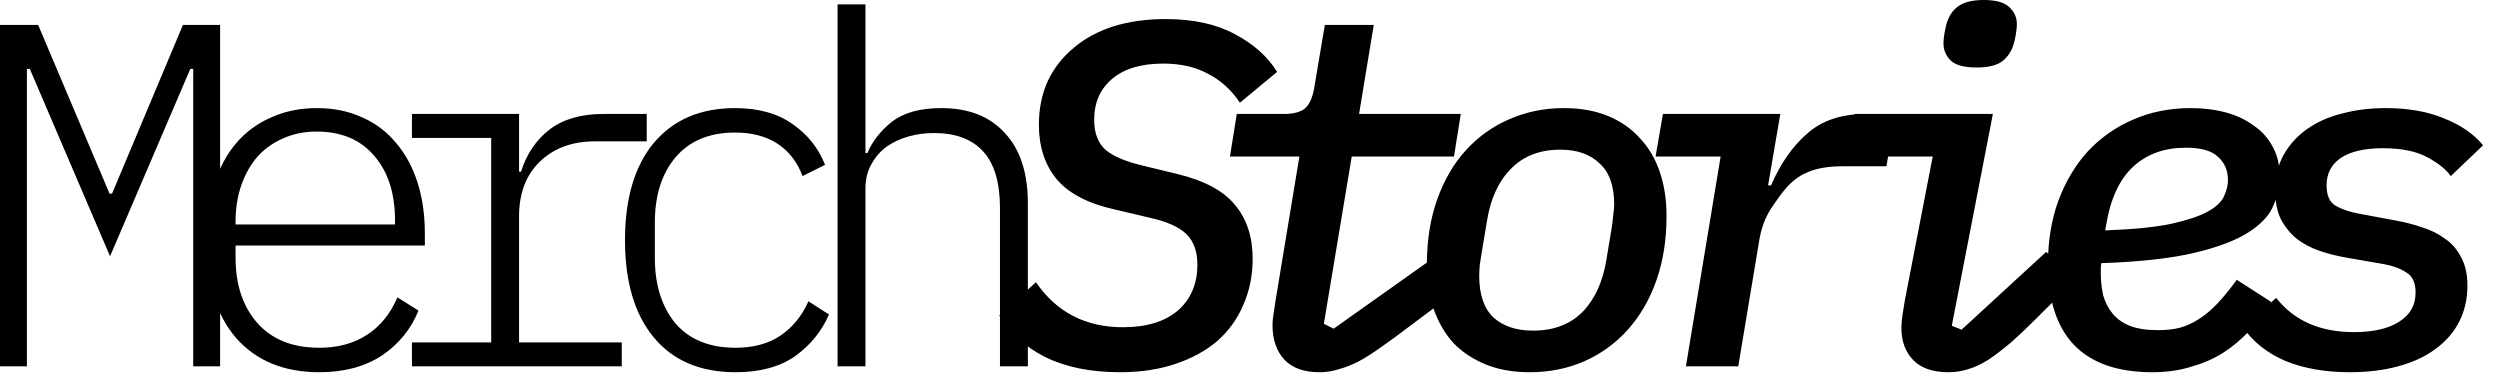
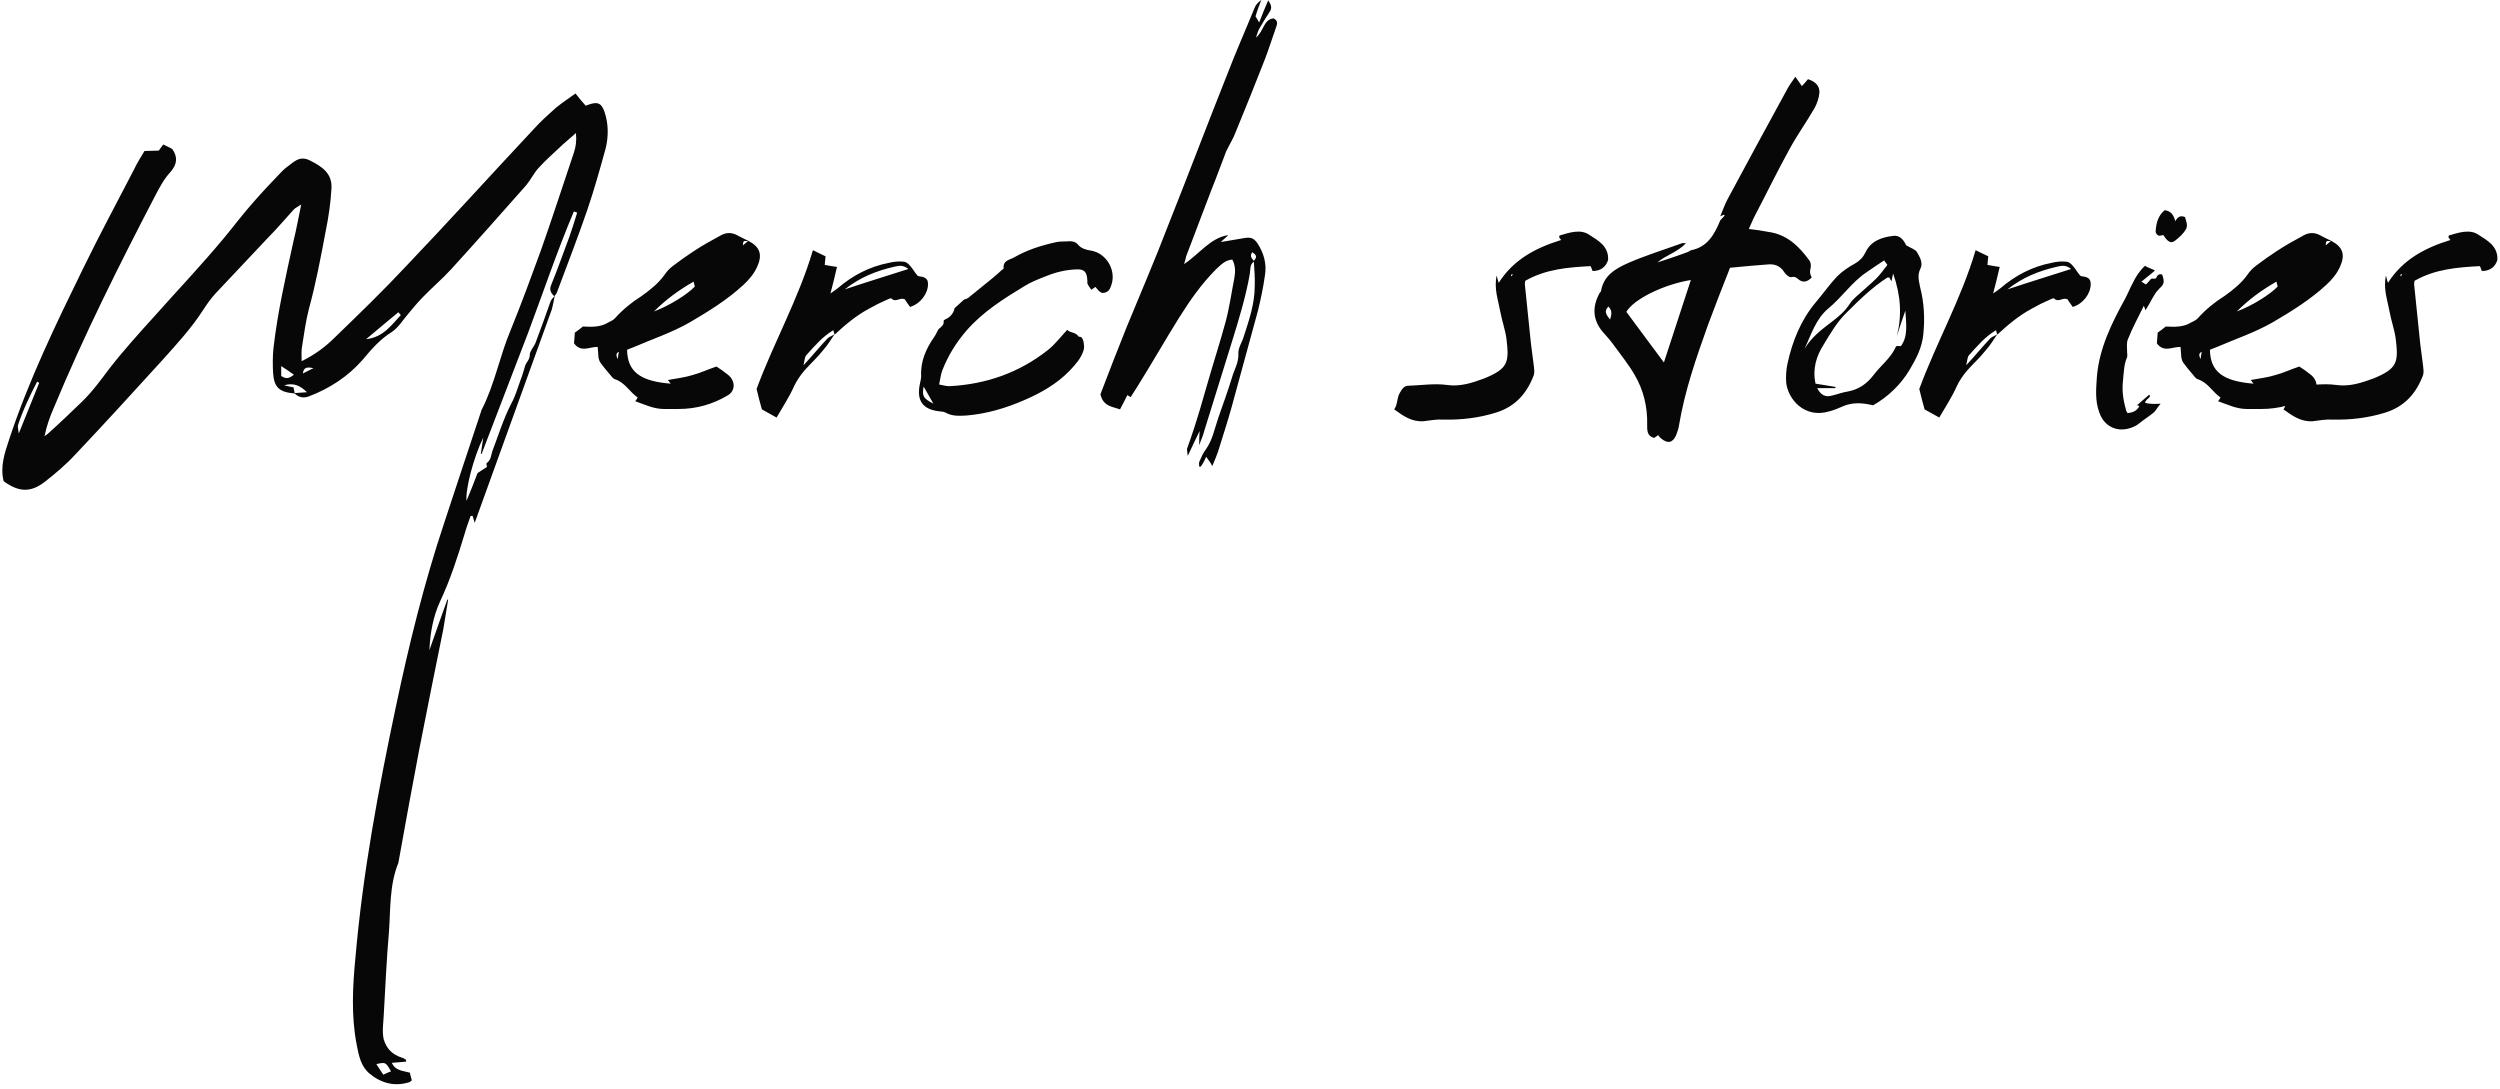
- <svg xmlns="http://www.w3.org/2000/svg" width="99" height="15" viewBox="0 0 99 15" fill="none">
-   <path d="M7.651 2.731H7.535L4.358 10.149L1.182 2.731H1.065V14.507H2.9717e-05V0.988H1.511L4.339 7.67H4.436L7.244 0.988H8.716V14.507H7.651V2.731ZM12.64 14.74C11.246 14.74 10.148 14.288 9.348 13.384C8.56 12.467 8.166 11.182 8.166 9.53C8.166 8.703 8.269 7.967 8.476 7.321C8.683 6.663 8.973 6.114 9.348 5.675C9.735 5.223 10.2 4.881 10.742 4.649C11.284 4.403 11.885 4.281 12.543 4.281C13.215 4.281 13.815 4.403 14.345 4.649C14.874 4.881 15.32 5.217 15.681 5.656C16.056 6.095 16.34 6.618 16.534 7.225C16.727 7.832 16.824 8.503 16.824 9.239V9.723H9.328V10.207C9.328 11.279 9.619 12.144 10.2 12.803C10.781 13.448 11.594 13.771 12.64 13.771C13.376 13.771 14.003 13.603 14.519 13.268C15.049 12.932 15.455 12.435 15.739 11.776L16.572 12.299C16.275 13.035 15.791 13.629 15.12 14.081C14.448 14.52 13.622 14.74 12.64 14.74ZM12.543 5.21C12.053 5.21 11.607 5.301 11.207 5.481C10.82 5.649 10.484 5.888 10.2 6.198C9.929 6.508 9.716 6.882 9.561 7.321C9.406 7.761 9.328 8.245 9.328 8.774V8.89H15.643V8.735C15.643 7.651 15.365 6.792 14.81 6.159C14.267 5.527 13.512 5.21 12.543 5.21ZM16.313 13.558H19.451V5.462H16.313V4.513H20.555V6.799H20.632C20.852 6.101 21.226 5.546 21.756 5.133C22.298 4.72 23.008 4.513 23.886 4.513H25.61V5.598H23.557C22.653 5.598 21.923 5.869 21.368 6.411C20.826 6.941 20.555 7.657 20.555 8.561V13.558H24.622V14.507H16.313V13.558ZM29.128 14.74C27.733 14.74 26.655 14.281 25.893 13.365C25.131 12.448 24.75 11.163 24.75 9.51C24.75 7.857 25.131 6.573 25.893 5.656C26.668 4.739 27.739 4.281 29.108 4.281C30.038 4.281 30.8 4.494 31.394 4.92C31.988 5.333 32.414 5.869 32.672 6.527L31.781 6.973C31.574 6.418 31.245 5.991 30.793 5.694C30.341 5.397 29.78 5.249 29.108 5.249C28.088 5.249 27.3 5.578 26.745 6.237C26.203 6.882 25.932 7.741 25.932 8.813V10.207C25.932 11.279 26.203 12.144 26.745 12.803C27.3 13.448 28.095 13.771 29.128 13.771C29.838 13.771 30.432 13.61 30.909 13.287C31.387 12.964 31.755 12.512 32.014 11.931L32.827 12.454C32.543 13.113 32.097 13.662 31.491 14.101C30.884 14.527 30.096 14.74 29.128 14.74ZM33.168 0.174H34.272V6.062H34.349C34.543 5.598 34.866 5.184 35.318 4.823C35.783 4.461 36.435 4.281 37.274 4.281C38.359 4.281 39.198 4.61 39.792 5.268C40.399 5.914 40.703 6.844 40.703 8.057V14.507H39.599V8.251C39.599 7.218 39.373 6.463 38.921 5.985C38.482 5.507 37.836 5.268 36.984 5.268C36.635 5.268 36.299 5.314 35.977 5.404C35.654 5.494 35.363 5.63 35.105 5.811C34.86 5.991 34.659 6.224 34.505 6.508C34.349 6.779 34.272 7.102 34.272 7.476V14.507H33.168V0.174ZM44.356 14.74C43.194 14.74 42.206 14.54 41.392 14.139C40.579 13.726 39.972 13.177 39.572 12.493L41.024 11.176C41.838 12.364 42.987 12.958 44.472 12.958C45.402 12.958 46.125 12.738 46.641 12.299C47.158 11.847 47.416 11.24 47.416 10.479C47.416 9.962 47.274 9.562 46.99 9.278C46.706 8.994 46.215 8.774 45.518 8.619L44.123 8.29C43.077 8.057 42.316 7.657 41.838 7.089C41.373 6.521 41.14 5.804 41.14 4.939C41.14 4.306 41.257 3.732 41.489 3.215C41.734 2.699 42.077 2.26 42.516 1.898C42.955 1.524 43.478 1.24 44.084 1.046C44.704 0.852 45.395 0.755 46.157 0.755C47.255 0.755 48.171 0.956 48.907 1.356C49.643 1.743 50.199 2.24 50.573 2.847L49.101 4.067C48.765 3.564 48.346 3.183 47.842 2.925C47.351 2.654 46.757 2.518 46.06 2.518C45.195 2.518 44.523 2.718 44.046 3.118C43.568 3.519 43.329 4.061 43.329 4.745C43.329 5.275 43.484 5.675 43.794 5.946C44.117 6.205 44.614 6.411 45.285 6.566L46.641 6.895C47.7 7.154 48.455 7.56 48.907 8.116C49.372 8.671 49.605 9.381 49.605 10.246C49.605 10.905 49.482 11.512 49.237 12.067C49.004 12.622 48.662 13.1 48.21 13.5C47.758 13.887 47.203 14.191 46.544 14.411C45.899 14.63 45.169 14.74 44.356 14.74ZM52.251 14.74C51.631 14.74 51.166 14.572 50.856 14.236C50.546 13.9 50.391 13.442 50.391 12.861C50.391 12.745 50.404 12.609 50.43 12.454C50.456 12.286 50.482 12.112 50.507 11.931L51.456 6.198H48.706L48.977 4.513H50.837C51.211 4.513 51.489 4.442 51.67 4.3C51.85 4.145 51.973 3.88 52.038 3.506L52.464 0.988H54.401L53.819 4.513H57.848L57.577 6.198H53.529L52.425 12.822L52.812 13.016L56.609 10.324L57.635 11.563L55.873 12.88C55.434 13.216 55.046 13.5 54.711 13.733C54.388 13.965 54.084 14.159 53.8 14.314C53.516 14.456 53.251 14.559 53.006 14.623C52.761 14.701 52.509 14.74 52.251 14.74ZM60.572 14.74C59.913 14.74 59.332 14.636 58.828 14.43C58.325 14.223 57.899 13.939 57.55 13.578C57.214 13.203 56.956 12.758 56.775 12.241C56.595 11.712 56.504 11.124 56.504 10.479C56.504 9.523 56.64 8.664 56.911 7.903C57.182 7.141 57.557 6.495 58.034 5.966C58.525 5.423 59.1 5.01 59.758 4.726C60.43 4.429 61.153 4.281 61.928 4.281C62.586 4.281 63.167 4.384 63.671 4.59C64.174 4.797 64.594 5.088 64.93 5.462C65.278 5.824 65.543 6.269 65.724 6.799C65.905 7.328 65.995 7.909 65.995 8.542C65.995 9.497 65.859 10.356 65.588 11.118C65.317 11.88 64.936 12.532 64.445 13.074C63.968 13.603 63.393 14.017 62.722 14.314C62.063 14.598 61.346 14.74 60.572 14.74ZM60.707 13.093C61.521 13.093 62.173 12.848 62.663 12.357C63.154 11.854 63.471 11.163 63.613 10.285L63.826 9.007C63.852 8.826 63.871 8.658 63.884 8.503C63.91 8.348 63.922 8.212 63.922 8.096C63.922 7.36 63.729 6.818 63.341 6.469C62.967 6.108 62.45 5.927 61.792 5.927C60.978 5.927 60.326 6.179 59.836 6.682C59.345 7.173 59.029 7.857 58.887 8.735L58.673 10.014C58.648 10.194 58.622 10.362 58.596 10.517C58.583 10.672 58.577 10.808 58.577 10.924C58.577 11.66 58.764 12.209 59.138 12.57C59.526 12.919 60.049 13.093 60.707 13.093ZM66.762 14.507L68.137 6.198H65.561L65.852 4.513H70.5L70.016 7.341H70.132C70.507 6.476 70.985 5.791 71.566 5.288C72.147 4.771 72.921 4.513 73.89 4.513H75.052L74.703 6.585H72.96C72.405 6.585 71.947 6.663 71.585 6.818C71.236 6.96 70.927 7.199 70.655 7.535C70.526 7.689 70.345 7.941 70.113 8.29C69.894 8.639 69.745 9.045 69.668 9.51L68.835 14.507H66.762ZM78.279 2.673C77.788 2.673 77.446 2.583 77.252 2.402C77.059 2.208 76.962 1.982 76.962 1.724C76.962 1.646 76.968 1.556 76.981 1.453C76.994 1.349 77.014 1.24 77.04 1.123C77.104 0.775 77.246 0.504 77.466 0.31C77.698 0.103 78.06 2.90742e-05 78.55 2.90742e-05C79.041 2.90742e-05 79.383 0.097 79.577 0.291C79.77 0.471 79.867 0.691 79.867 0.949C79.867 1.027 79.861 1.117 79.848 1.22C79.835 1.324 79.816 1.433 79.79 1.55C79.725 1.898 79.577 2.176 79.344 2.382C79.125 2.576 78.77 2.673 78.279 2.673ZM77.156 14.74C76.536 14.74 76.071 14.578 75.761 14.255C75.451 13.933 75.296 13.513 75.296 12.997C75.296 12.829 75.309 12.661 75.335 12.493C75.361 12.325 75.393 12.125 75.432 11.893L76.536 6.198H73.166L73.437 4.513H78.918L77.291 12.9L77.679 13.055L81.029 9.975L82.211 11.04L80.7 12.551C80.3 12.951 79.938 13.293 79.615 13.578C79.293 13.849 78.996 14.075 78.725 14.255C78.453 14.423 78.189 14.546 77.93 14.623C77.685 14.701 77.427 14.74 77.156 14.74ZM85.225 14.74C83.856 14.74 82.823 14.378 82.126 13.655C81.442 12.932 81.099 11.867 81.099 10.459C81.099 9.542 81.235 8.71 81.506 7.961C81.79 7.199 82.178 6.547 82.668 6.004C83.172 5.462 83.766 5.042 84.45 4.745C85.147 4.436 85.916 4.281 86.755 4.281C87.259 4.281 87.724 4.339 88.15 4.455C88.576 4.571 88.944 4.745 89.254 4.978C89.576 5.197 89.828 5.481 90.009 5.83C90.19 6.166 90.28 6.553 90.28 6.992C90.28 7.367 90.196 7.748 90.028 8.135C89.874 8.522 89.544 8.877 89.041 9.2C88.537 9.523 87.82 9.794 86.891 10.014C85.961 10.233 84.734 10.369 83.211 10.421C83.198 10.511 83.191 10.595 83.191 10.672C83.191 10.737 83.191 10.782 83.191 10.808C83.191 11.118 83.224 11.415 83.288 11.699C83.365 11.97 83.488 12.209 83.656 12.415C83.824 12.622 84.05 12.784 84.334 12.9C84.631 13.016 85.005 13.074 85.457 13.074C85.78 13.074 86.071 13.042 86.329 12.977C86.6 12.9 86.852 12.784 87.084 12.629C87.33 12.474 87.569 12.273 87.801 12.028C88.046 11.77 88.305 11.454 88.576 11.079L89.932 11.951C89.66 12.377 89.37 12.764 89.06 13.113C88.75 13.448 88.401 13.739 88.014 13.984C87.64 14.217 87.22 14.398 86.755 14.527C86.303 14.669 85.793 14.74 85.225 14.74ZM86.561 5.849C85.709 5.849 85.012 6.101 84.469 6.605C83.927 7.108 83.572 7.877 83.404 8.91L83.365 9.123C84.45 9.084 85.309 9 85.942 8.871C86.587 8.729 87.078 8.568 87.414 8.387C87.762 8.193 87.982 7.986 88.072 7.767C88.175 7.547 88.227 7.334 88.227 7.128C88.227 6.753 88.098 6.45 87.84 6.217C87.594 5.972 87.168 5.849 86.561 5.849ZM93.062 14.74C92.08 14.74 91.228 14.591 90.505 14.294C89.782 13.984 89.22 13.539 88.82 12.958L90.137 11.796C90.847 12.7 91.874 13.152 93.217 13.152C93.979 13.152 94.573 13.016 94.999 12.745C95.438 12.474 95.657 12.086 95.657 11.583C95.657 11.195 95.534 10.931 95.289 10.789C95.057 10.633 94.76 10.524 94.398 10.459L92.946 10.207C92.571 10.143 92.21 10.053 91.861 9.936C91.525 9.82 91.228 9.665 90.97 9.471C90.712 9.265 90.499 9.007 90.331 8.697C90.176 8.387 90.098 8.006 90.098 7.554C90.098 7.012 90.208 6.54 90.428 6.14C90.66 5.727 90.97 5.385 91.357 5.113C91.758 4.829 92.222 4.623 92.752 4.494C93.281 4.352 93.856 4.281 94.476 4.281C95.367 4.281 96.135 4.416 96.781 4.687C97.439 4.946 97.956 5.301 98.33 5.753L97.052 6.973C96.858 6.702 96.542 6.45 96.103 6.217C95.664 5.985 95.083 5.869 94.359 5.869C93.636 5.869 93.081 5.998 92.694 6.256C92.319 6.514 92.132 6.876 92.132 7.341C92.132 7.741 92.255 8.012 92.5 8.154C92.758 8.296 93.068 8.4 93.43 8.464L94.882 8.735C95.244 8.8 95.593 8.89 95.928 9.007C96.264 9.11 96.561 9.258 96.819 9.452C97.091 9.633 97.304 9.878 97.459 10.188C97.626 10.485 97.71 10.86 97.71 11.312C97.71 11.841 97.6 12.319 97.381 12.745C97.162 13.171 96.845 13.532 96.432 13.829C96.032 14.126 95.541 14.352 94.96 14.507C94.392 14.662 93.759 14.74 93.062 14.74Z" fill="black" />
+ <svg xmlns="http://www.w3.org/2000/svg" width="147" height="64" viewBox="0 0 147 64" fill="none">
+   <path d="M35.544 6.576C35.784 7.272 35.784 8.016 35.616 8.712C35.28 9.936 34.944 11.136 34.536 12.336C33.984 13.944 33.36 15.552 32.76 17.16C32.736 17.256 32.664 17.328 32.592 17.424C32.424 17.256 32.28 17.064 32.4 16.776C32.784 15.84 33.12 14.88 33.48 13.92C33.648 13.44 33.792 12.984 33.936 12.504L33.744 12.432C32.76 14.76 31.944 17.184 31.056 19.56L28.32 26.688H28.272L28.416 25.728C27.84 26.904 27.36 28.776 27.432 29.448C27.672 28.872 27.864 28.392 28.08 27.816L28.632 27.456C28.632 27.384 28.584 27.264 28.608 27.24C28.872 27.048 28.872 26.784 28.944 26.544C29.304 25.608 29.592 24.648 30.048 23.76C30.288 23.328 30.432 22.848 30.6 22.368C30.72 22.08 30.792 21.768 30.888 21.48C30.96 21.288 31.152 21.144 31.152 20.856C31.152 20.64 31.392 20.4 31.488 20.16C31.8 19.344 32.088 18.528 32.376 17.712C32.424 17.592 32.544 17.496 32.616 17.4C32.568 17.664 32.52 17.928 32.448 18.192L27.912 30.744L27.792 30.336H27.672C27.552 30.696 27.408 31.056 27.312 31.416C26.904 32.76 26.472 34.104 25.872 35.376C25.464 36.264 25.296 37.224 25.248 38.232C25.608 37.224 25.944 36.24 26.304 35.256H26.352L26.064 37.008C25.584 39.384 25.104 41.736 24.648 44.088C24.24 46.224 23.856 48.336 23.472 50.472L23.424 50.736C22.896 52.032 22.968 53.424 22.872 54.768C22.728 56.424 22.656 58.104 22.56 59.76C22.536 60.216 22.464 60.648 22.56 61.104C22.728 61.68 23.088 62.016 23.616 62.184C23.712 62.208 23.784 62.256 23.856 62.304C23.88 62.304 23.88 62.328 23.88 62.424L23.04 62.496C23.256 62.976 23.688 62.952 24.096 63.072C24.144 63.216 24.168 63.384 24.216 63.528C24.144 63.576 24.12 63.6 24.096 63.624C23.208 63.912 22.416 63.696 21.72 63.12C21.216 62.688 21.096 62.064 20.976 61.44C20.64 59.736 20.736 57.984 20.904 56.256C21.336 51.312 22.248 46.416 23.28 41.544C24.048 37.896 24.936 34.296 26.112 30.768C26.832 28.56 27.576 26.352 28.296 24.168C28.296 24.144 28.296 24.12 28.32 24.096C29.088 22.608 29.376 20.952 30.024 19.416C30.648 17.88 31.224 16.32 31.8 14.736C32.472 12.84 33.096 10.896 33.744 8.976C33.864 8.616 33.912 8.256 33.864 7.824L33.12 8.472C32.616 8.952 32.112 9.384 31.656 9.888C31.392 10.176 31.2 10.584 30.936 10.896C29.472 12.552 28.008 14.208 26.52 15.84C25.992 16.416 25.392 16.92 24.84 17.496C24.552 17.784 24.288 18.12 24 18.456C23.688 18.816 23.424 19.272 23.016 19.536C22.32 19.968 21.816 20.568 21.312 21.168C20.448 22.152 19.368 22.848 18.168 23.304C17.856 23.424 17.568 23.376 17.328 23.136C16.416 23.064 16.104 22.776 16.056 21.888C16.032 21.432 16.032 20.952 16.08 20.472C16.32 18.36 16.8 16.272 17.256 14.184C17.424 13.512 17.544 12.816 17.712 12.024C17.496 12.168 17.376 12.216 17.28 12.312C16.776 12.864 16.296 13.44 15.768 13.968L12.672 17.256C12.408 17.544 12.168 17.88 11.952 18.216C11.256 19.296 10.416 20.208 9.576 21.144C7.872 23.016 6.168 24.888 4.44 26.712C3.888 27.312 3.264 27.84 2.616 28.344C1.8 28.968 1.104 28.944 0.216 28.296C-4.10378e-05 27.456 0.264 26.664 0.528 25.872C1.68 22.368 3.288 19.056 4.896 15.768C5.856 13.8 6.888 11.88 7.896 9.936C8.064 9.576 8.28 9.24 8.496 8.88C8.76 8.88 9 8.856 9.336 8.856L9.6 8.496C9.792 8.592 9.96 8.664 10.128 8.76C10.464 9.24 10.416 9.648 10.032 10.104C9.648 10.512 9.384 11.016 9.12 11.52C6.984 15.624 4.92 19.752 3.144 24.024C2.928 24.528 2.736 25.056 2.616 25.656C2.688 25.584 2.76 25.56 2.832 25.488C3.504 24.888 4.152 24.264 4.8 23.64C5.424 23.04 5.928 22.344 6.432 21.672C7.272 20.592 8.208 19.56 9.12 18.552C10.464 17.04 11.856 15.576 13.152 14.016C13.752 13.296 14.304 12.552 14.928 11.856C15.408 11.304 15.888 10.8 16.392 10.272C16.536 10.128 16.68 9.96 16.848 9.84C17.256 9.552 17.592 9.12 18.216 9.432C18.936 9.792 19.56 10.2 19.488 11.112C19.44 11.952 19.32 12.768 19.152 13.584C18.864 15.12 18.576 16.656 18.168 18.144C17.976 18.888 17.88 19.632 17.76 20.376C17.712 20.616 17.736 20.904 17.736 21.24C18.504 20.856 19.128 20.4 19.656 19.872C21.096 18.48 22.536 17.088 23.904 15.624C26.424 12.984 28.872 10.272 31.368 7.608C31.776 7.152 32.232 6.744 32.688 6.336C33.048 6.048 33.432 5.784 33.84 5.496C34.056 5.784 34.248 6 34.44 6.216C34.536 6.192 34.608 6.144 34.704 6.12C35.184 5.976 35.376 6.096 35.544 6.576ZM21.528 19.944C22.56 19.824 23.016 19.104 23.568 18.528L23.424 18.36C22.824 18.864 22.2 19.368 21.528 19.944ZM16.536 21.528V22.104C16.776 22.272 16.968 22.296 17.28 22.032C17.016 21.84 16.8 21.696 16.536 21.528ZM17.808 21.96C17.976 21.864 18.168 21.792 18.432 21.648C18.072 21.576 17.856 21.576 17.808 21.96ZM1.104 25.488L2.304 22.512L2.184 22.44C1.752 23.28 1.344 24.12 1.056 25.008C1.032 25.104 1.08 25.248 1.104 25.488ZM17.328 23.112C17.568 23.088 17.784 23.088 18.048 23.064C17.664 22.68 17.28 22.488 16.704 22.656C16.92 22.704 17.088 22.752 17.256 22.776L17.328 23.112ZM22.992 63C22.68 62.448 22.68 62.448 22.128 62.568L22.536 63.192C22.704 63.12 22.824 63.048 22.992 63ZM39.032 24.048C38.432 24.048 37.904 23.784 37.352 23.592C37.4 23.52 37.448 23.472 37.496 23.376C37.016 23.04 36.752 22.488 36.152 22.296C36.008 22.248 35.912 22.056 35.792 21.936C35.624 21.744 35.456 21.528 35.312 21.336C35.24 21.24 35.216 21.12 35.192 21.024C35.168 20.808 35.168 20.616 35.144 20.4C34.688 20.376 34.16 20.76 33.752 20.184C33.776 20.016 33.776 19.8 33.8 19.56C33.968 19.44 34.136 19.32 34.304 19.176L34.28 19.2C34.784 19.224 35.312 19.248 35.768 18.96C35.912 18.888 36.08 18.816 36.176 18.696C36.632 18.192 37.16 17.76 37.736 17.4C38.24 17.04 38.72 16.656 39.08 16.152C39.224 15.936 39.392 15.768 39.584 15.624C39.992 15.312 40.4 15.024 40.808 14.76C41.312 14.424 41.84 14.136 42.368 13.848C42.704 13.656 43.04 13.656 43.376 13.848C43.592 13.968 43.808 14.064 44 14.16C43.904 14.232 43.664 14.016 43.688 14.424L44 14.16C44.696 14.52 44.84 14.976 44.528 15.672C44.336 16.104 44.048 16.44 43.712 16.752C42.776 17.616 41.696 18.288 40.592 18.936C39.512 19.56 38.336 19.944 37.232 20.424C37.112 20.472 36.968 20.52 36.872 20.568C36.896 21.84 37.616 22.416 39.44 22.56C39.368 22.488 39.344 22.416 39.272 22.344C39.776 22.248 40.256 22.2 40.712 22.056C41.168 21.936 41.624 21.72 42.128 21.552C42.32 21.672 42.56 21.84 42.8 22.032C43.256 22.392 43.256 22.992 42.776 23.256C41.888 23.784 40.928 24.048 39.896 24.048H39.032ZM38.456 18.312C39.368 17.976 40.424 17.304 40.856 16.848L40.784 16.56C39.896 17.064 39.128 17.64 38.456 18.312ZM36.32 21.12C36.344 20.928 36.368 20.808 36.392 20.688C36.176 20.784 36.248 20.928 36.32 21.12ZM54.303 16.296C54.495 16.368 54.567 16.488 54.567 16.704C54.567 17.256 54.135 17.856 53.511 18.048C53.415 17.904 53.295 17.76 53.199 17.592C53.151 17.592 53.127 17.568 53.079 17.568C52.863 17.544 52.623 17.784 52.407 17.544C52.383 17.52 52.215 17.592 52.119 17.64C51.783 17.784 51.447 17.952 51.111 18.144C50.343 18.552 49.695 19.104 49.071 19.68V19.656C48.855 19.968 48.663 20.304 48.399 20.592C48.063 21.024 47.655 21.384 47.295 21.792C47.055 22.08 46.839 22.392 46.695 22.704C46.407 23.352 46.023 23.928 45.663 24.552L44.799 24.072C44.703 23.712 44.583 23.304 44.487 22.872C45.495 20.136 46.959 17.568 47.799 14.712L48.543 15.072C48.519 15.216 48.519 15.384 48.495 15.576C48.711 15.624 48.927 15.648 49.215 15.696C49.095 16.224 48.975 16.704 48.831 17.256C48.999 17.136 49.143 17.04 49.263 16.944C50.127 16.2 51.135 15.672 52.263 15.456C52.551 15.384 52.839 15.36 53.103 15.384C53.247 15.384 53.391 15.48 53.487 15.6C53.655 15.768 53.775 16.008 53.943 16.2C54.015 16.272 54.183 16.248 54.303 16.296ZM49.671 17.016C50.967 16.584 52.143 16.224 53.415 15.816C53.055 15.528 52.791 15.648 52.527 15.696C51.519 15.936 50.583 16.296 49.671 17.016ZM48.663 19.896C48.759 19.8 48.927 19.752 49.071 19.656C49.047 19.584 49.023 19.536 48.999 19.416C48.351 19.8 47.895 20.352 47.415 20.88C47.319 20.976 47.319 21.168 47.247 21.48C47.799 20.88 48.207 20.376 48.663 19.896ZM56.828 24.432C56.396 24.456 55.988 24.48 55.604 24.264C55.508 24.216 55.388 24.192 55.292 24.192C54.26 24.096 53.876 23.568 54.092 22.56C54.116 22.416 54.164 22.272 54.164 22.128C54.116 21.24 54.452 20.496 54.956 19.776C55.052 19.632 55.1 19.488 55.196 19.344C55.34 19.224 55.532 19.104 55.484 18.864C55.508 18.84 55.508 18.816 55.556 18.792C55.844 18.672 56.06 18.456 56.132 18.12L56.684 17.616C56.756 17.592 56.852 17.568 56.924 17.52C57.38 17.136 57.86 16.776 58.316 16.392C58.532 16.224 58.7 16.056 58.892 15.888C58.94 15.84 59.012 15.816 59.012 15.792C58.964 15.312 59.348 15.288 59.612 15.144C60.404 14.688 61.244 14.424 62.132 14.232C62.372 14.184 62.636 14.208 62.9 14.184C63.092 14.184 63.26 14.232 63.38 14.376C63.572 14.616 63.86 14.688 64.148 14.736C65.036 14.88 65.612 15.84 65.372 16.68C65.3 16.896 65.252 17.136 64.964 17.208C64.772 17.256 64.676 17.208 64.412 16.872C64.34 16.92 64.292 16.944 64.172 17.04C64.1 16.92 64.004 16.824 63.956 16.704C63.908 16.632 63.956 16.536 63.932 16.44C63.908 15.984 63.74 15.816 63.284 15.84C62.66 15.864 62.06 16.008 61.484 16.248C61.052 16.416 60.62 16.584 60.236 16.824C59.012 17.568 57.788 18.336 56.828 19.44C56.228 20.136 55.748 20.904 55.412 21.768C55.316 22.008 55.292 22.296 55.22 22.608C55.484 22.656 55.7 22.728 55.892 22.704C58.004 22.584 59.924 21.912 61.604 20.592C62.036 20.256 62.348 19.824 62.756 19.392C62.9 19.584 63.26 19.512 63.428 19.8C63.644 19.776 63.668 19.968 63.716 20.112C63.74 20.28 63.764 20.448 63.716 20.592C63.572 21.072 63.236 21.432 62.9 21.792C62.132 22.584 61.196 23.112 60.188 23.544C59.132 24 58.004 24.336 56.828 24.432ZM54.884 23.736C54.644 23.328 54.5 23.04 54.308 22.728C54.212 23.304 54.284 23.424 54.884 23.736ZM71.233 11.16C70.729 12.456 70.249 13.776 69.745 15.072C69.721 15.192 69.697 15.288 69.625 15.528C70.561 14.904 71.161 13.992 72.217 13.824C72.121 13.944 72.001 14.016 71.785 14.232L73.201 13.992C73.537 13.944 73.705 13.992 73.921 14.28C74.305 14.856 74.497 15.504 74.377 16.2C74.281 16.896 74.137 17.568 73.969 18.264C73.441 20.16 72.937 22.08 72.409 23.976C72.169 24.84 71.881 25.704 71.617 26.568C71.521 26.832 71.425 27.072 71.281 27.408C71.185 27.192 71.065 27.072 70.921 26.856C70.825 27.096 70.729 27.264 70.609 27.432C70.585 27.456 70.537 27.432 70.513 27.432C70.513 27.336 70.489 27.24 70.513 27.168C70.633 26.904 70.729 26.64 70.921 26.4C71.305 25.848 71.425 25.176 71.641 24.552C71.905 23.784 72.193 23.016 72.433 22.224C72.553 21.768 72.841 21.336 72.817 20.808C72.793 20.448 73.033 20.136 73.129 19.8C73.441 18.84 73.777 17.856 73.777 16.848C73.801 16.368 73.753 15.864 73.729 15.384C73.465 15.576 73.537 15.84 73.489 16.104C73.249 17.472 72.841 18.792 72.433 20.112C71.881 21.864 71.353 23.616 70.801 25.368C70.753 25.608 70.633 25.824 70.513 26.184C70.513 25.872 70.513 25.68 70.537 25.344C70.297 25.848 70.081 26.28 69.841 26.808C69.817 26.592 69.793 26.496 69.793 26.4C70.081 25.608 70.345 24.792 70.585 23.976L71.017 22.488C71.353 21.312 71.737 20.136 72.049 18.984C72.289 18.12 72.409 17.208 72.577 16.368C72.649 15.984 72.649 15.6 72.457 15.264C72.049 15.288 71.785 15.576 71.521 15.816C70.657 16.68 69.985 17.64 69.337 18.672C68.497 20.016 67.705 21.408 66.865 22.752L66.481 23.352C66.433 23.328 66.385 23.28 66.289 23.232C66.145 23.52 66.001 23.808 65.857 24.072C65.401 23.904 64.873 23.904 64.705 23.184C65.185 21.912 65.713 20.568 66.241 19.248C67.057 17.256 67.921 15.264 68.689 13.248C69.865 10.296 70.969 7.368 72.145 4.416C72.649 3.096 73.225 1.8 73.753 0.504C73.825 0.288 73.969 0.144 74.161 -1.33514e-05C74.041 0.336 73.921 0.624 73.825 0.96L74.041 1.32C74.209 0.864 74.377 0.48 74.569 0.024C74.761 0.288 74.809 0.48 74.641 0.72C74.449 1.008 74.257 1.32 74.065 1.656C73.993 1.776 73.945 1.92 73.849 2.208C74.329 1.824 74.281 1.152 74.881 1.08C75.145 1.2 75.121 1.392 75.025 1.632C74.809 2.232 74.617 2.856 74.377 3.48C73.825 4.896 73.249 6.336 72.673 7.728C72.529 8.136 72.289 8.496 72.097 8.904C71.809 9.648 71.545 10.392 71.233 11.16ZM73.633 14.832C73.465 15.048 73.609 15.216 73.729 15.336C73.921 15.12 73.897 15 73.633 14.832ZM83.708 24.768C83.012 24.816 82.508 24.456 81.98 24.072C82.196 23.76 82.124 23.4 82.316 23.088C82.46 22.848 82.556 22.68 82.844 22.68C83.588 22.656 84.332 22.536 85.052 22.632C85.868 22.752 86.564 22.512 87.284 22.248C88.676 21.672 88.748 21.312 88.58 19.92C88.508 19.392 88.316 18.864 88.22 18.336C88.1 17.664 87.836 16.992 88.004 16.2C88.052 16.392 88.076 16.488 88.124 16.632C88.988 15.264 90.308 14.568 91.796 14.112C91.748 14.064 91.724 14.016 91.676 13.944L91.7 13.848C92.276 13.68 92.948 13.44 93.476 13.824C93.956 14.136 94.604 14.472 94.556 15.288C94.436 15.672 94.148 15.936 93.644 15.936C93.596 15.84 93.572 15.72 93.524 15.648C92.204 15.72 90.908 15.816 89.684 16.512C89.684 16.536 89.66 16.632 89.66 16.704L90.02 20.208C90.068 20.64 90.14 21.072 90.188 21.504C90.212 21.696 90.236 21.888 90.188 22.056C89.78 23.136 89.108 23.904 87.956 24.264C86.948 24.576 85.916 24.696 84.884 24.672C84.476 24.648 84.092 24.72 83.708 24.768ZM88.892 16.248C88.892 16.224 88.916 16.2 88.94 16.152C88.94 16.152 88.94 16.128 88.916 16.104L88.844 16.176C88.844 16.2 88.868 16.224 88.892 16.248ZM97.67 25.776C97.598 25.728 97.55 25.656 97.502 25.584L97.262 25.752C96.83 25.632 96.854 25.296 96.854 24.96C96.878 23.928 96.638 22.92 96.11 22.032C95.75 21.408 95.294 20.856 94.862 20.256C94.67 19.992 94.454 19.752 94.238 19.512C93.638 18.792 93.614 18.024 94.07 17.208C94.094 17.184 94.142 17.136 94.142 17.112C94.286 16.2 95.006 15.792 95.702 15.48C96.734 15.024 97.838 14.688 98.894 14.304C98.942 14.28 99.014 14.304 99.134 14.304C98.63 14.832 97.958 15 97.454 15.432C98.03 15.24 98.63 15.048 99.206 14.832C99.302 14.808 99.35 14.736 99.446 14.712C100.406 14.52 100.814 13.776 101.15 12.96L101.414 12.672C101.39 12.648 101.366 12.648 101.366 12.624C101.294 12.648 101.222 12.696 101.15 12.72C101.294 12.384 101.414 12.024 101.582 11.712C102.758 9.528 103.934 7.344 105.134 5.16C105.254 4.944 105.398 4.776 105.566 4.512C105.71 4.728 105.83 4.872 105.95 5.064C106.07 4.944 106.19 4.8 106.31 4.656C106.694 4.776 107.006 5.016 106.982 5.448C106.958 5.76 106.838 6.096 106.694 6.36C106.238 7.152 105.686 7.92 105.254 8.712C104.51 10.056 103.838 11.448 103.118 12.816C103.022 13.008 102.95 13.224 102.83 13.464C103.238 13.512 103.598 13.56 103.958 13.632C105.062 13.776 105.782 14.472 106.406 15.336C106.454 15.408 106.478 15.528 106.478 15.624C106.478 15.744 106.43 15.864 106.43 15.984C106.43 16.104 106.478 16.2 106.526 16.32C106.262 16.584 105.998 16.656 105.71 16.392C105.59 16.296 105.494 16.248 105.326 16.296C105.206 16.32 105.014 16.152 104.918 16.008C104.678 15.624 104.342 15.504 103.91 15.552C103.214 15.6 102.494 15.672 101.726 15.744C101.27 16.896 100.838 18 100.43 19.104C99.734 21.048 99.062 22.992 98.726 25.008C98.702 25.2 98.63 25.392 98.558 25.584C98.366 26.04 98.054 26.112 97.67 25.776ZM97.838 21.312L99.422 16.464C97.814 16.728 96.062 17.592 95.63 18.336C96.35 19.32 97.094 20.304 97.838 21.312ZM94.67 18.792C94.742 18.552 94.838 18.288 94.574 18.024C94.262 18.336 94.502 18.552 94.67 18.792ZM107.547 24.192C106.083 24.624 105.123 23.448 105.027 22.488C105.003 22.128 105.027 21.744 105.099 21.408C105.387 20.064 105.891 18.816 106.779 17.76C107.211 17.256 107.571 16.728 108.027 16.248C108.315 15.96 108.699 15.696 109.059 15.504C109.347 15.336 109.539 15.144 109.683 14.856C109.995 14.16 110.667 13.944 111.315 13.872C111.723 13.8 111.963 14.16 112.083 14.424C112.371 14.592 112.611 14.664 112.707 14.808C112.875 15.096 113.091 15.456 112.923 15.792C112.731 16.176 112.827 16.488 112.899 16.872C113.139 17.784 113.187 18.72 113.091 19.656C113.019 20.424 112.683 21.072 112.299 21.72C111.795 22.584 111.027 23.328 110.139 23.832C109.539 23.688 108.963 23.64 108.387 23.88C108.123 24 107.835 24.12 107.547 24.192ZM106.107 20.52C106.491 19.848 107.091 19.392 107.691 18.936C108.099 18.624 108.483 18.312 108.771 17.856C108.963 17.568 109.251 17.352 109.515 17.112C109.779 16.872 110.067 16.632 110.331 16.368C110.547 16.152 110.739 15.888 110.979 15.576L110.787 15.312C110.427 15.552 110.091 15.768 109.755 16.008C108.891 16.584 108.315 17.472 107.499 18.144C106.779 18.744 106.491 19.68 106.107 20.52ZM107.739 23.256C108.051 23.184 108.339 23.064 108.675 23.016C109.299 22.896 109.779 22.56 110.163 22.056C110.595 21.48 111.195 21.048 111.483 20.376C111.507 20.328 111.651 20.352 111.771 20.352C112.203 19.776 112.083 19.056 112.035 18.264C111.843 18.816 111.675 19.296 111.531 19.776C111.843 18.552 111.771 17.376 111.315 16.08L111.219 16.536C111.171 16.464 111.123 16.392 111.099 16.32H110.979C110.115 16.872 109.347 17.616 108.603 18.36C108.027 18.912 107.643 19.584 107.235 20.256C106.803 20.928 106.563 21.696 106.755 22.56C107.163 22.632 107.547 22.68 107.931 22.752C107.931 22.776 107.931 22.8 107.907 22.824H106.851C107.067 23.232 107.331 23.376 107.739 23.256ZM122.67 16.296C122.862 16.368 122.934 16.488 122.934 16.704C122.934 17.256 122.502 17.856 121.878 18.048C121.782 17.904 121.662 17.76 121.566 17.592C121.518 17.592 121.494 17.568 121.446 17.568C121.23 17.544 120.99 17.784 120.774 17.544C120.75 17.52 120.582 17.592 120.486 17.64C120.15 17.784 119.814 17.952 119.478 18.144C118.71 18.552 118.062 19.104 117.438 19.68V19.656C117.222 19.968 117.03 20.304 116.766 20.592C116.43 21.024 116.022 21.384 115.662 21.792C115.422 22.08 115.206 22.392 115.062 22.704C114.774 23.352 114.39 23.928 114.03 24.552L113.166 24.072C113.07 23.712 112.95 23.304 112.854 22.872C113.862 20.136 115.326 17.568 116.166 14.712L116.91 15.072C116.886 15.216 116.886 15.384 116.862 15.576C117.078 15.624 117.294 15.648 117.582 15.696C117.462 16.224 117.342 16.704 117.198 17.256C117.366 17.136 117.51 17.04 117.63 16.944C118.494 16.2 119.502 15.672 120.63 15.456C120.918 15.384 121.206 15.36 121.47 15.384C121.614 15.384 121.758 15.48 121.854 15.6C122.022 15.768 122.142 16.008 122.31 16.2C122.382 16.272 122.55 16.248 122.67 16.296ZM118.038 17.016C119.334 16.584 120.51 16.224 121.782 15.816C121.422 15.528 121.158 15.648 120.894 15.696C119.886 15.936 118.95 16.296 118.038 17.016ZM117.03 19.896C117.126 19.8 117.294 19.752 117.438 19.656C117.414 19.584 117.39 19.536 117.366 19.416C116.718 19.8 116.262 20.352 115.782 20.88C115.686 20.976 115.686 21.168 115.614 21.48C116.166 20.88 116.574 20.376 117.03 19.896ZM127.883 14.16C127.643 14.352 127.427 14.184 127.211 13.824C127.091 13.824 126.971 13.896 126.923 13.848C126.827 13.824 126.731 13.68 126.755 13.584C126.779 13.128 126.899 12.672 127.283 12.36C127.643 12.408 127.811 12.624 127.907 13.008C128.051 12.744 128.219 12.648 128.483 12.768C128.531 12.984 128.651 13.2 128.555 13.44C128.387 13.752 128.123 13.968 127.883 14.16ZM125.627 25.008C124.739 25.512 123.779 25.224 123.443 24.264C123.179 23.568 123.251 22.848 123.299 22.128C123.443 20.472 124.163 19.008 124.955 17.568C125.123 17.256 125.243 16.944 125.411 16.632C125.579 16.272 125.819 15.912 126.131 15.624C126.227 15.72 126.587 15.816 126.707 15.912C126.467 16.128 126.227 16.296 125.915 16.56L126.179 16.728C126.275 16.632 126.371 16.536 126.443 16.44C126.539 16.296 126.755 16.488 126.803 16.296C126.875 16.152 126.995 16.08 127.139 16.152C127.283 16.584 127.259 16.704 126.971 16.968C126.851 17.088 126.755 17.208 126.659 17.376C126.491 17.64 126.347 17.952 126.155 18.24L126.059 17.976C125.723 18.672 125.387 19.272 125.123 19.944C125.027 20.16 125.075 20.448 125.075 20.712C125.075 20.808 125.099 20.928 125.075 21C124.883 21.432 124.883 21.888 124.835 22.344C124.763 22.92 124.835 23.496 125.003 24.072C125.003 24.144 125.051 24.216 125.099 24.288C125.435 24.264 125.651 24.144 125.795 23.88C125.723 23.832 125.651 23.832 125.651 23.832L126.371 23.208C126.539 23.376 126.155 23.448 126.131 23.688C126.395 23.76 126.707 23.76 127.043 23.736C126.875 23.928 126.779 24.12 126.659 24.24C126.371 24.48 126.059 24.672 125.795 24.888C125.723 24.936 125.675 24.984 125.627 25.008ZM132.103 24.048C131.503 24.048 130.975 23.784 130.423 23.592C130.471 23.52 130.519 23.472 130.567 23.376C130.087 23.04 129.823 22.488 129.223 22.296C129.079 22.248 128.983 22.056 128.863 21.936C128.695 21.744 128.527 21.528 128.383 21.336C128.311 21.24 128.287 21.12 128.263 21.024C128.239 20.808 128.239 20.616 128.215 20.4C127.759 20.376 127.231 20.76 126.823 20.184C126.847 20.016 126.847 19.8 126.871 19.56C127.039 19.44 127.207 19.32 127.375 19.176L127.351 19.2C127.855 19.224 128.383 19.248 128.839 18.96C128.983 18.888 129.151 18.816 129.247 18.696C129.703 18.192 130.231 17.76 130.807 17.4C131.311 17.04 131.791 16.656 132.151 16.152C132.295 15.936 132.463 15.768 132.655 15.624C133.063 15.312 133.471 15.024 133.879 14.76C134.383 14.424 134.911 14.136 135.439 13.848C135.775 13.656 136.111 13.656 136.447 13.848C136.663 13.968 136.879 14.064 137.071 14.16C136.975 14.232 136.735 14.016 136.759 14.424L137.071 14.16C137.767 14.52 137.911 14.976 137.599 15.672C137.407 16.104 137.119 16.44 136.783 16.752C135.847 17.616 134.767 18.288 133.663 18.936C132.583 19.56 131.407 19.944 130.303 20.424C130.183 20.472 130.039 20.52 129.943 20.568C129.967 21.84 130.687 22.416 132.511 22.56C132.439 22.488 132.415 22.416 132.343 22.344C132.847 22.248 133.327 22.2 133.783 22.056C134.239 21.936 134.695 21.72 135.199 21.552C135.391 21.672 135.631 21.84 135.871 22.032C136.327 22.392 136.327 22.992 135.847 23.256C134.959 23.784 133.999 24.048 132.967 24.048H132.103ZM131.527 18.312C132.439 17.976 133.495 17.304 133.927 16.848L133.855 16.56C132.967 17.064 132.199 17.64 131.527 18.312ZM129.391 21.12C129.415 20.928 129.439 20.808 129.463 20.688C129.247 20.784 129.319 20.928 129.391 21.12ZM135.997 24.768C135.301 24.816 134.797 24.456 134.269 24.072C134.485 23.76 134.413 23.4 134.605 23.088C134.749 22.848 134.845 22.68 135.133 22.68C135.877 22.656 136.621 22.536 137.341 22.632C138.157 22.752 138.853 22.512 139.573 22.248C140.965 21.672 141.037 21.312 140.869 19.92C140.797 19.392 140.605 18.864 140.509 18.336C140.389 17.664 140.125 16.992 140.293 16.2C140.341 16.392 140.365 16.488 140.413 16.632C141.277 15.264 142.597 14.568 144.085 14.112C144.037 14.064 144.013 14.016 143.965 13.944L143.989 13.848C144.565 13.68 145.237 13.44 145.765 13.824C146.245 14.136 146.893 14.472 146.845 15.288C146.725 15.672 146.437 15.936 145.933 15.936C145.885 15.84 145.861 15.72 145.813 15.648C144.493 15.72 143.197 15.816 141.973 16.512C141.973 16.536 141.949 16.632 141.949 16.704L142.309 20.208C142.357 20.64 142.429 21.072 142.477 21.504C142.501 21.696 142.525 21.888 142.477 22.056C142.069 23.136 141.397 23.904 140.245 24.264C139.237 24.576 138.205 24.696 137.173 24.672C136.765 24.648 136.381 24.72 135.997 24.768ZM141.181 16.248C141.181 16.224 141.205 16.2 141.229 16.152C141.229 16.152 141.229 16.128 141.205 16.104L141.133 16.176C141.133 16.2 141.157 16.224 141.181 16.248Z" fill="#070707" />
</svg>
